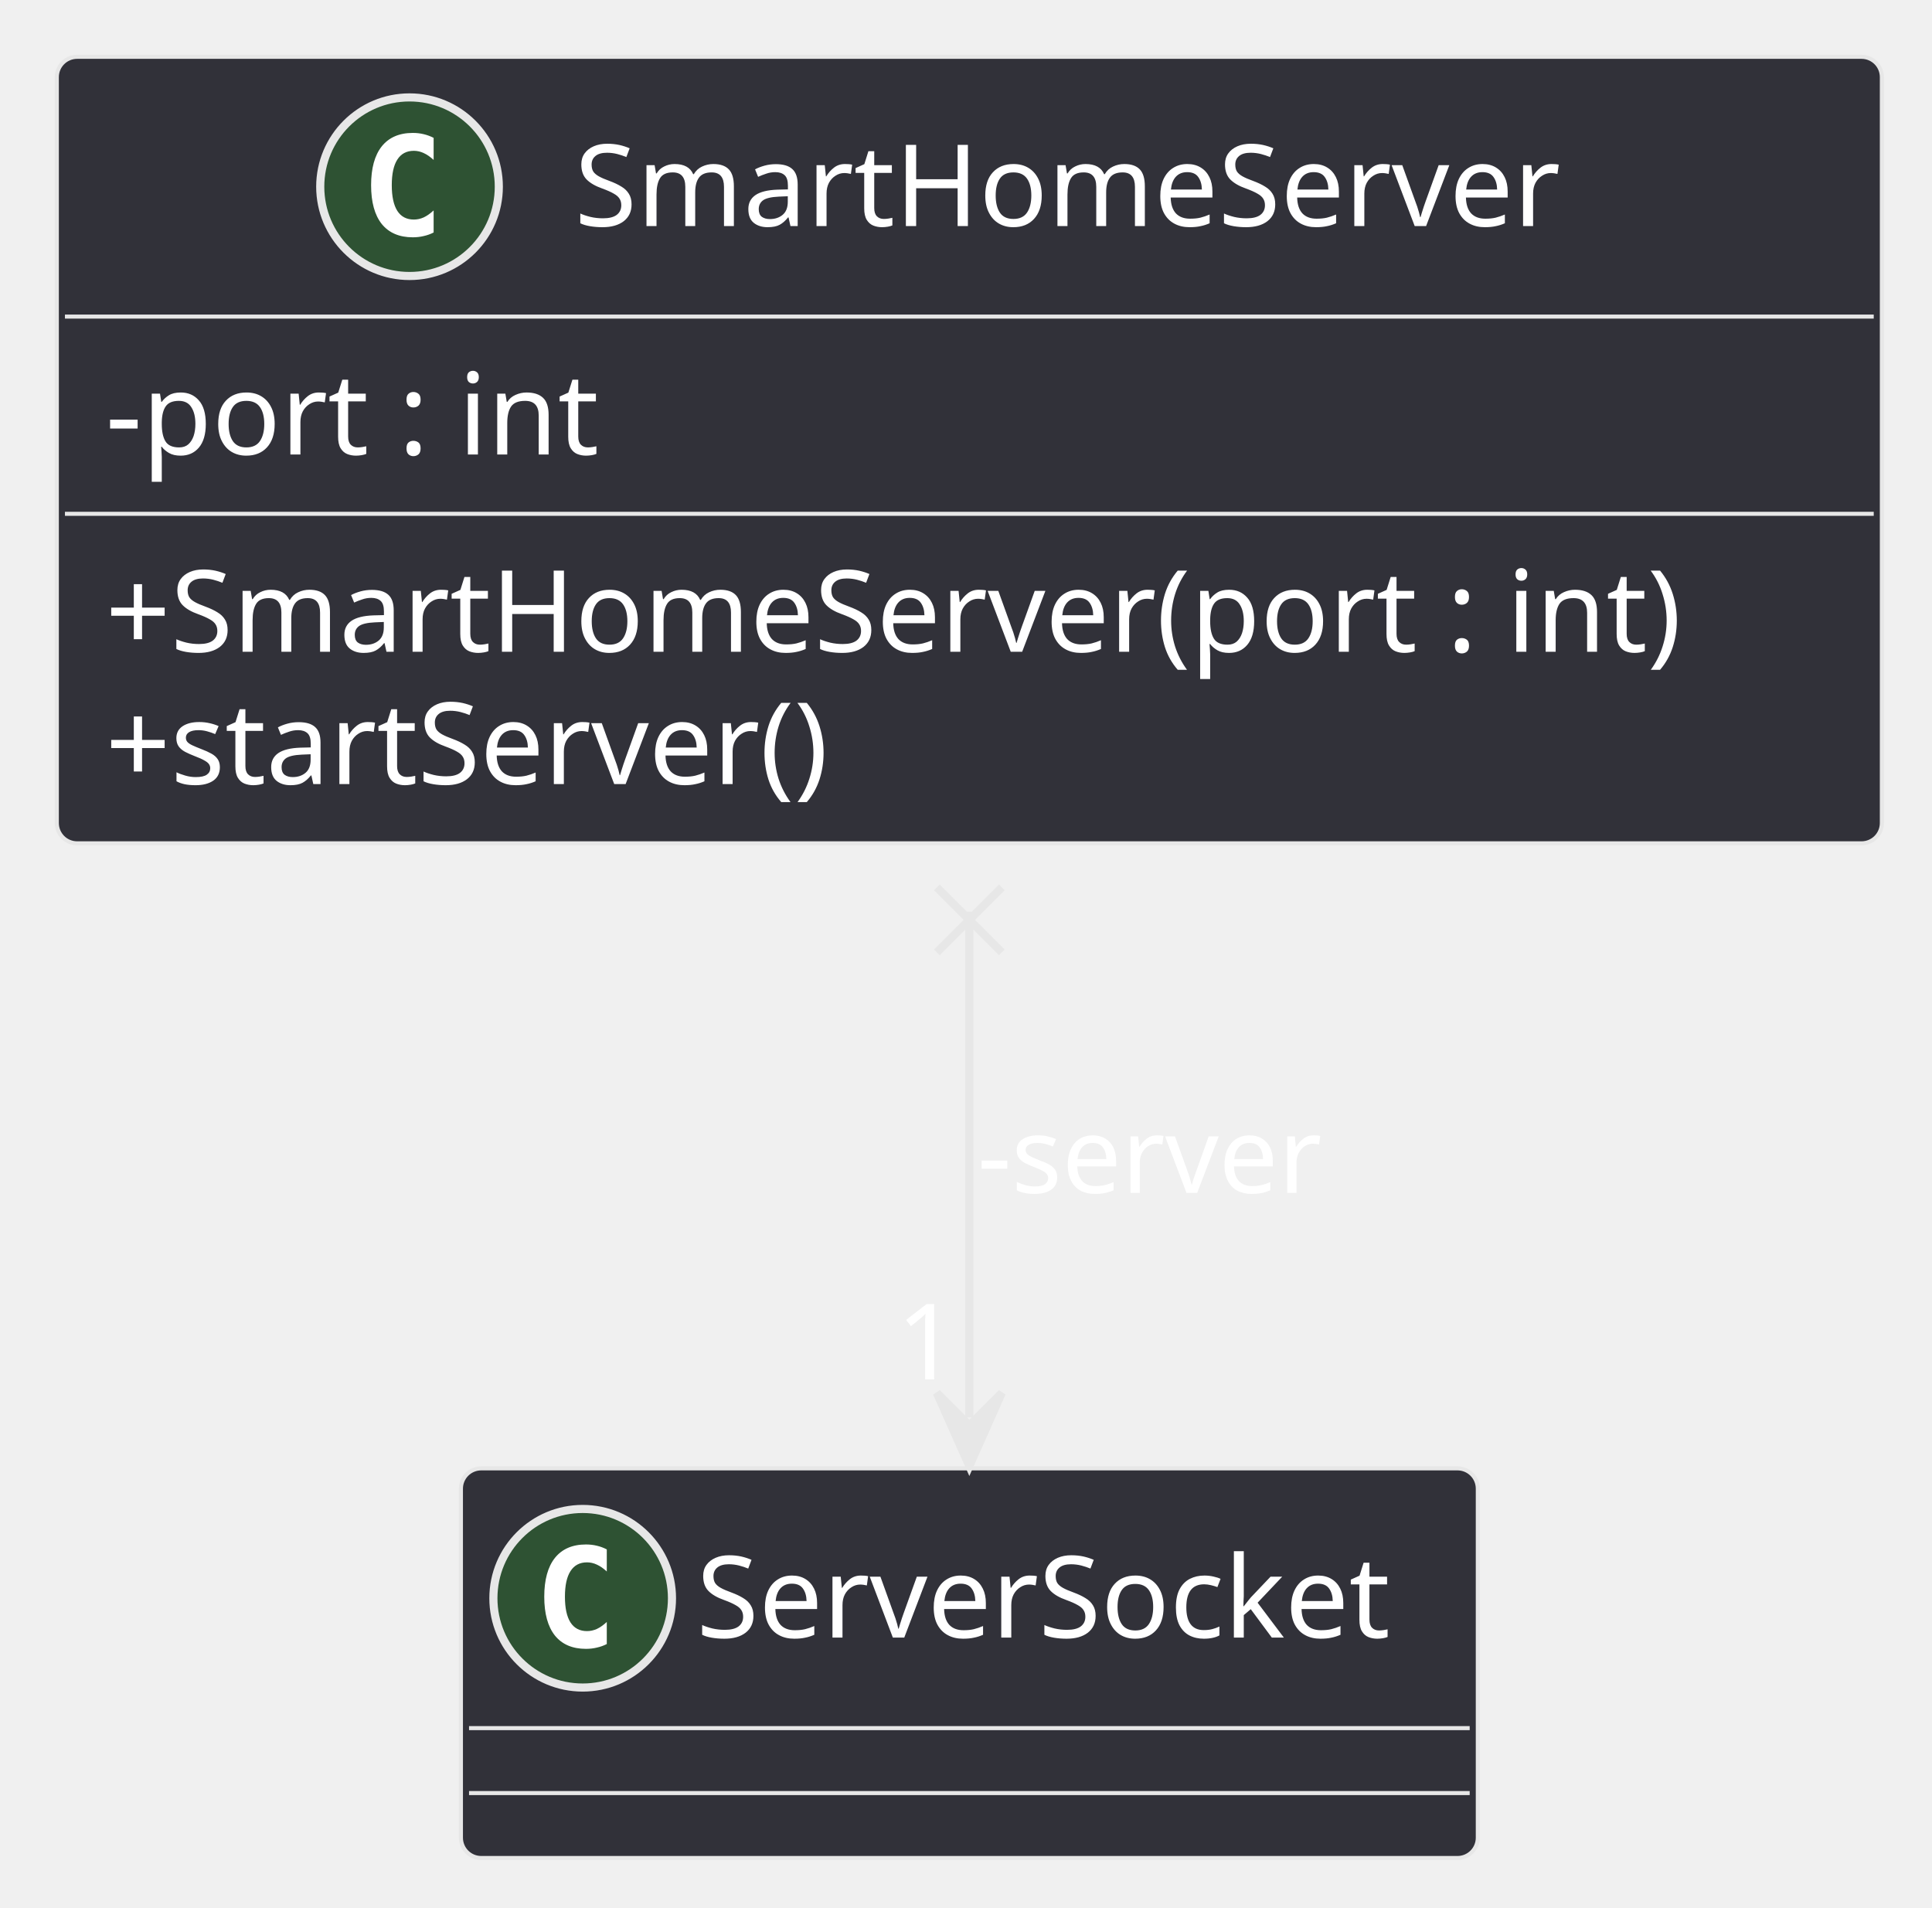
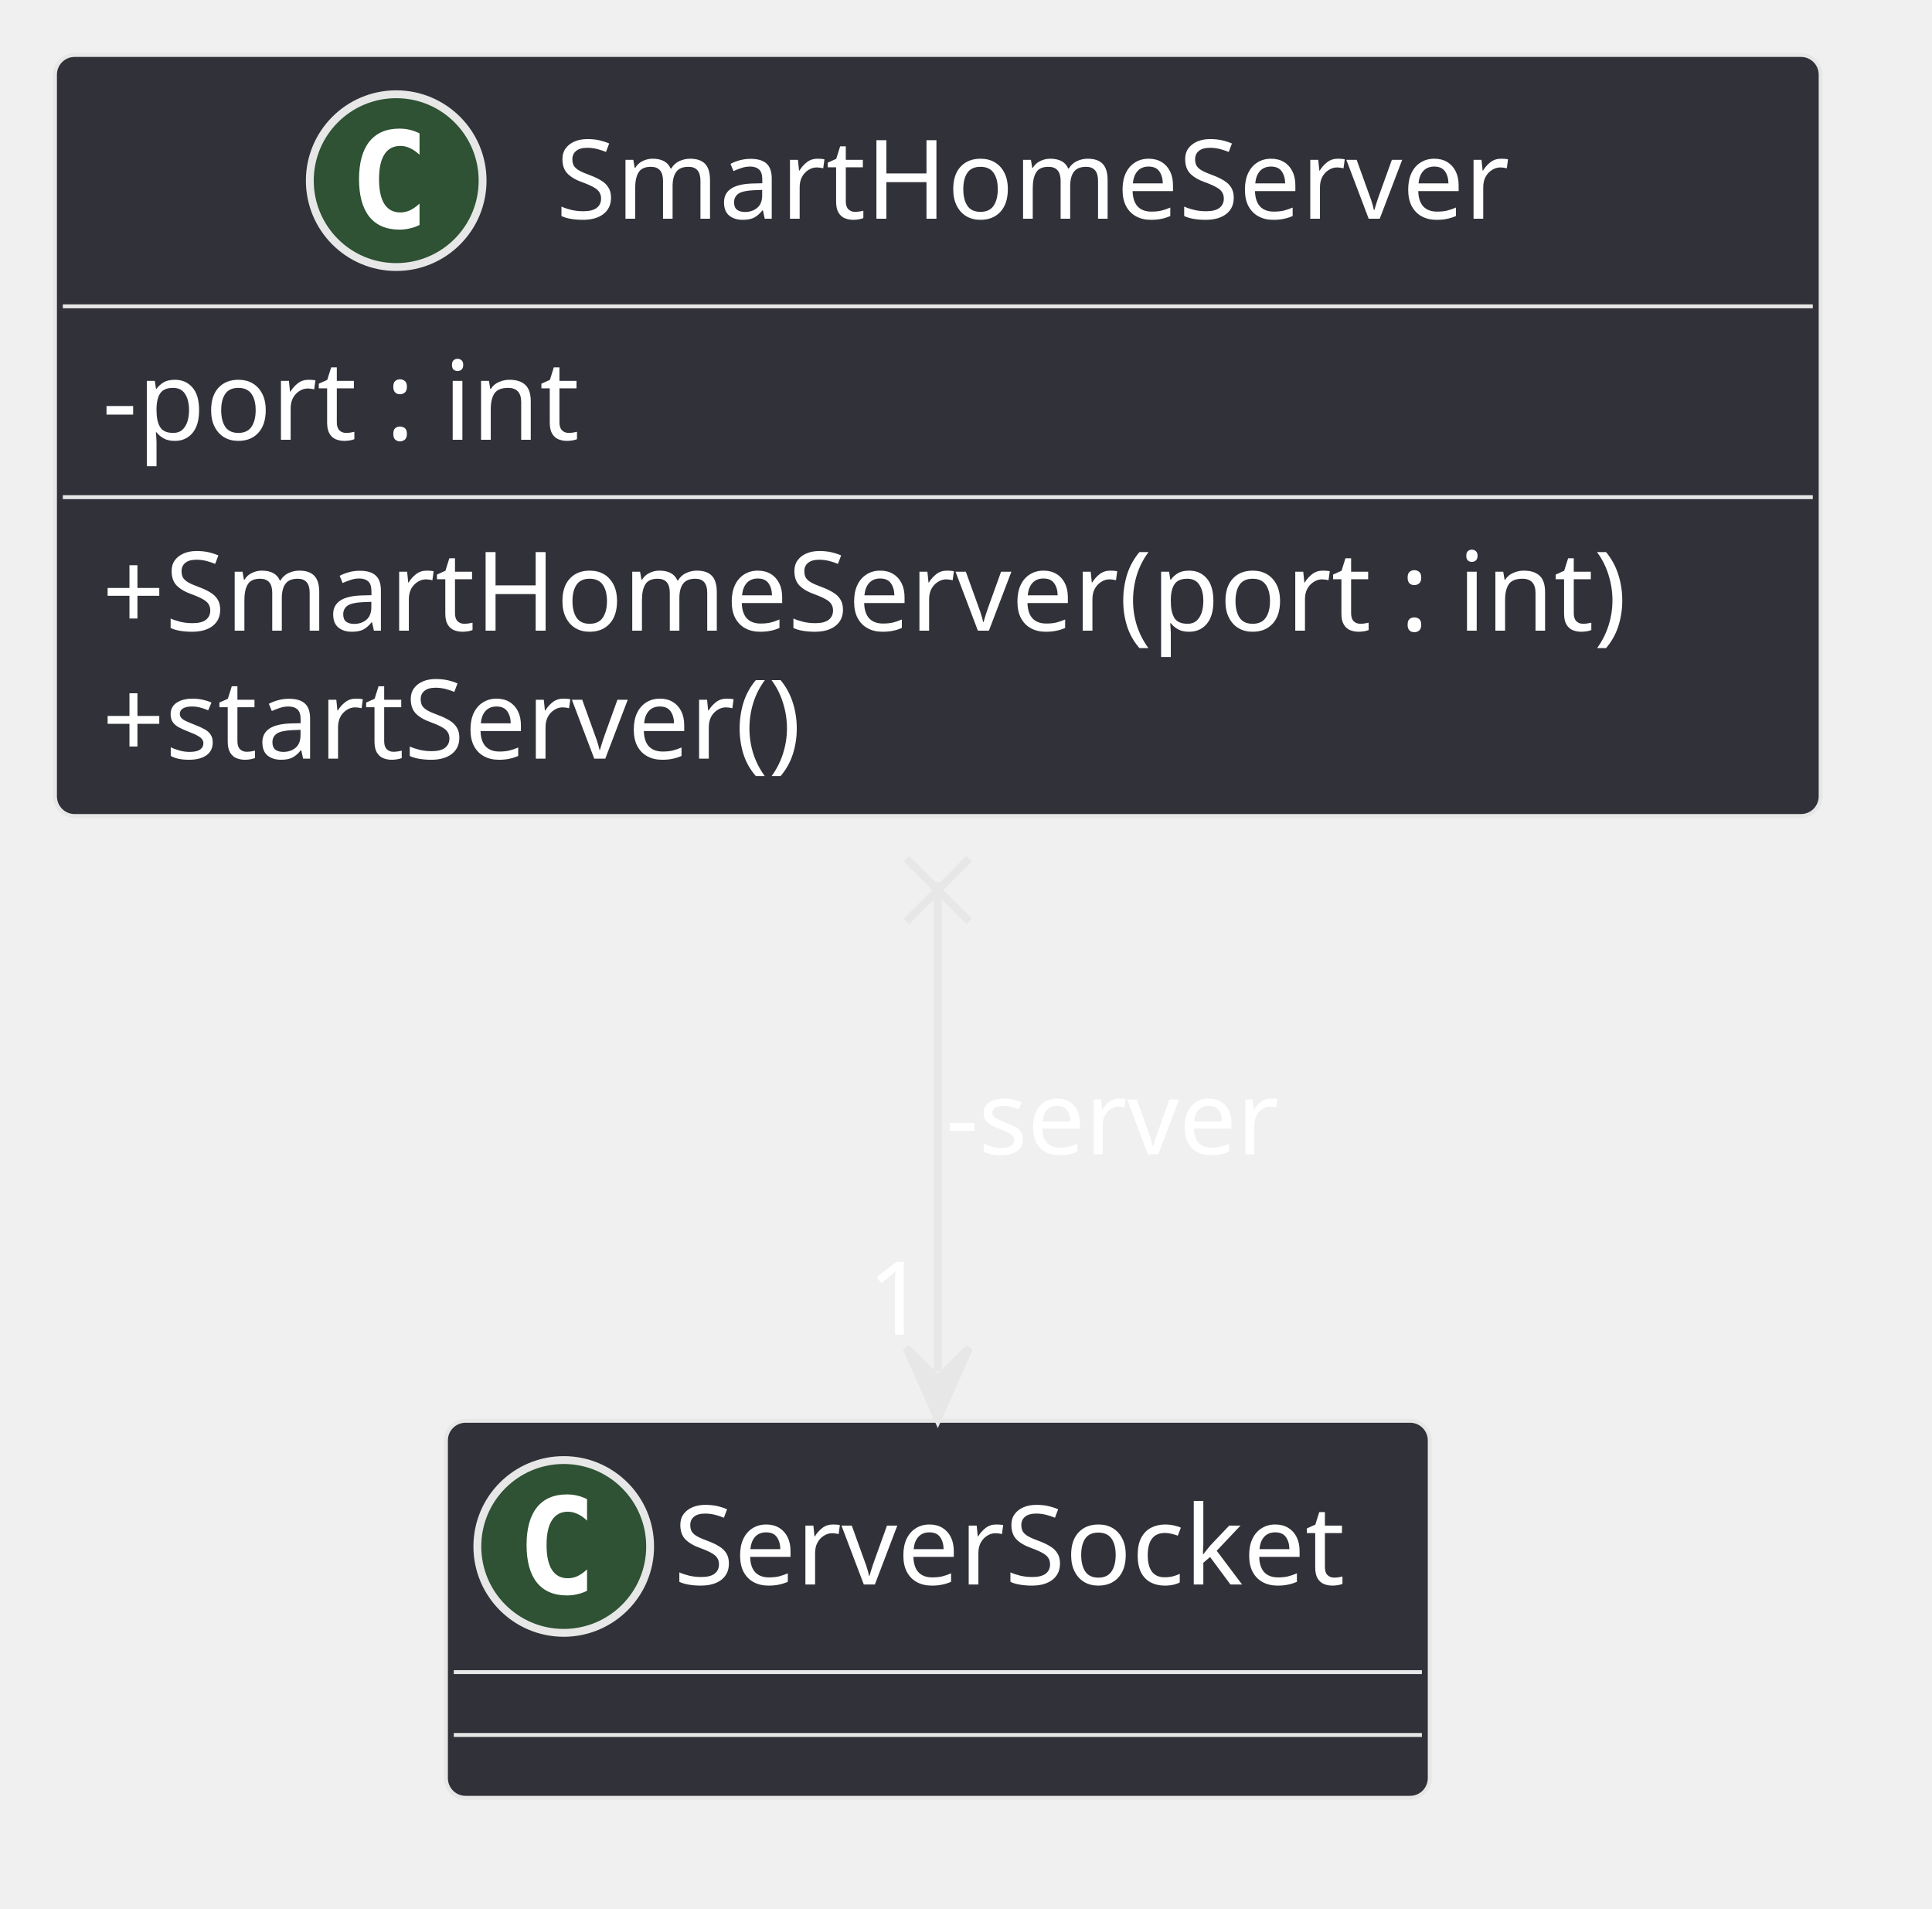
- <svg xmlns="http://www.w3.org/2000/svg" contentStyleType="text/css" data-diagram-type="CLASS" height="235px" preserveAspectRatio="none" style="width:238px;height:235px;" version="1.1" viewBox="0 0 238 235" width="238px" zoomAndPan="magnify">
+ <svg xmlns="http://www.w3.org/2000/svg" contentStyleType="text/css" data-diagram-type="CLASS" height="243px" preserveAspectRatio="none" style="width:246px;height:243px;" version="1.1" viewBox="0 0 246 243" width="246px" zoomAndPan="magnify">
  <defs />
  <g>
    <g class="entity" data-qualified-name="SmartHomeServer" data-source-line="3" id="ent0002">
      <rect fill="#313139" height="96.891" rx="2.5" ry="2.5" style="stroke:#E7E7E7;stroke-width:0.5;" width="224.823" x="7" y="7" />
      <ellipse cx="50.449" cy="23" fill="#2E5233" rx="11" ry="11" style="stroke:#E7E7E7;stroke-width:1;" />
      <path d="M53.418,28.641 Q52.84,28.938 52.199,29.078 Q51.559,29.234 50.856,29.234 Q48.356,29.234 47.027,27.594 Q45.715,25.938 45.715,22.812 Q45.715,19.688 47.027,18.031 Q48.356,16.375 50.856,16.375 Q51.559,16.375 52.199,16.531 Q52.856,16.688 53.418,16.984 L53.418,19.703 Q52.793,19.125 52.199,18.859 Q51.606,18.578 50.981,18.578 Q49.637,18.578 48.949,19.656 Q48.262,20.719 48.262,22.812 Q48.262,24.906 48.949,25.984 Q49.637,27.047 50.981,27.047 Q51.606,27.047 52.199,26.781 Q52.793,26.5 53.418,25.922 L53.418,28.641 Z " fill="#FFFFFF" />
      <text fill="#FFFFFF" font-family="sans-serif" font-size="14" lengthAdjust="spacing" textLength="129.602" x="70.771" y="27.847">SmartHomeServer</text>
      <line style="stroke:#E7E7E7;stroke-width:0.5;" x1="8" x2="230.823" y1="39" y2="39" />
      <text fill="#FFFFFF" font-family="sans-serif" font-size="14" lengthAdjust="spacing" textLength="65.618" x="13" y="55.995">-port : int</text>
      <line style="stroke:#E7E7E7;stroke-width:0.5;" x1="8" x2="230.823" y1="63.297" y2="63.297" />
      <text fill="#FFFFFF" font-family="sans-serif" font-size="14" lengthAdjust="spacing" textLength="212.823" x="13" y="80.292">+SmartHomeServer(port : int)</text>
      <text fill="#FFFFFF" font-family="sans-serif" font-size="14" lengthAdjust="spacing" textLength="101.172" x="13" y="96.589">+startServer()</text>
    </g>
    <g class="entity" data-qualified-name="ServerSocket" data-source-line="8" id="ent0003">
      <rect fill="#313139" height="48" rx="2.5" ry="2.5" style="stroke:#E7E7E7;stroke-width:0.5;" width="125.269" x="56.78" y="180.89" />
      <ellipse cx="71.78" cy="196.89" fill="#2E5233" rx="11" ry="11" style="stroke:#E7E7E7;stroke-width:1;" />
      <path d="M74.749,202.531 Q74.171,202.827 73.53,202.968 Q72.889,203.124 72.186,203.124 Q69.686,203.124 68.358,201.484 Q67.046,199.827 67.046,196.702 Q67.046,193.577 68.358,191.921 Q69.686,190.265 72.186,190.265 Q72.889,190.265 73.53,190.421 Q74.186,190.577 74.749,190.874 L74.749,193.593 Q74.124,193.015 73.53,192.749 Q72.936,192.468 72.311,192.468 Q70.968,192.468 70.28,193.546 Q69.593,194.609 69.593,196.702 Q69.593,198.796 70.28,199.874 Q70.968,200.937 72.311,200.937 Q72.936,200.937 73.53,200.671 Q74.124,200.39 74.749,199.812 L74.749,202.531 Z " fill="#FFFFFF" />
      <text fill="#FFFFFF" font-family="sans-serif" font-size="14" lengthAdjust="spacing" textLength="93.269" x="85.78" y="201.737">ServerSocket</text>
      <line style="stroke:#E7E7E7;stroke-width:0.5;" x1="57.78" x2="181.049" y1="212.89" y2="212.89" />
      <line style="stroke:#E7E7E7;stroke-width:0.5;" x1="57.78" x2="181.049" y1="220.89" y2="220.89" />
    </g>
    <g class="link" data-entity-1="ent0002" data-entity-2="ent0003" data-link-type="dependency" data-source-line="8" id="lnk4">
      <path codeLine="8" d="M119.41,112.32 C119.41,137.88 119.41,154.19 119.41,174.6" fill="none" id="SmartHomeServer-ServerSocket" style="stroke:#E7E7E7;stroke-width:1;" />
      <path d="M115.41,109.32 L123.41,117.32 M123.41,109.32 L115.41,117.32" fill="none" style="stroke:#E7E7E7;stroke-width:1;" />
      <polygon fill="#E7E7E7" points="119.41,180.6,123.41,171.6,119.41,175.6,115.41,171.6,119.41,180.6" style="stroke:#E7E7E7;stroke-width:1;" />
      <text fill="#FFFFFF" font-family="sans-serif" font-size="13" lengthAdjust="spacing" textLength="45.843" x="120.41" y="146.957">-server</text>
      <text fill="#FFFFFF" font-family="sans-serif" font-size="13" lengthAdjust="spacing" textLength="8.271" x="110.467" y="169.934">1</text>
    </g>
  </g>
</svg>
